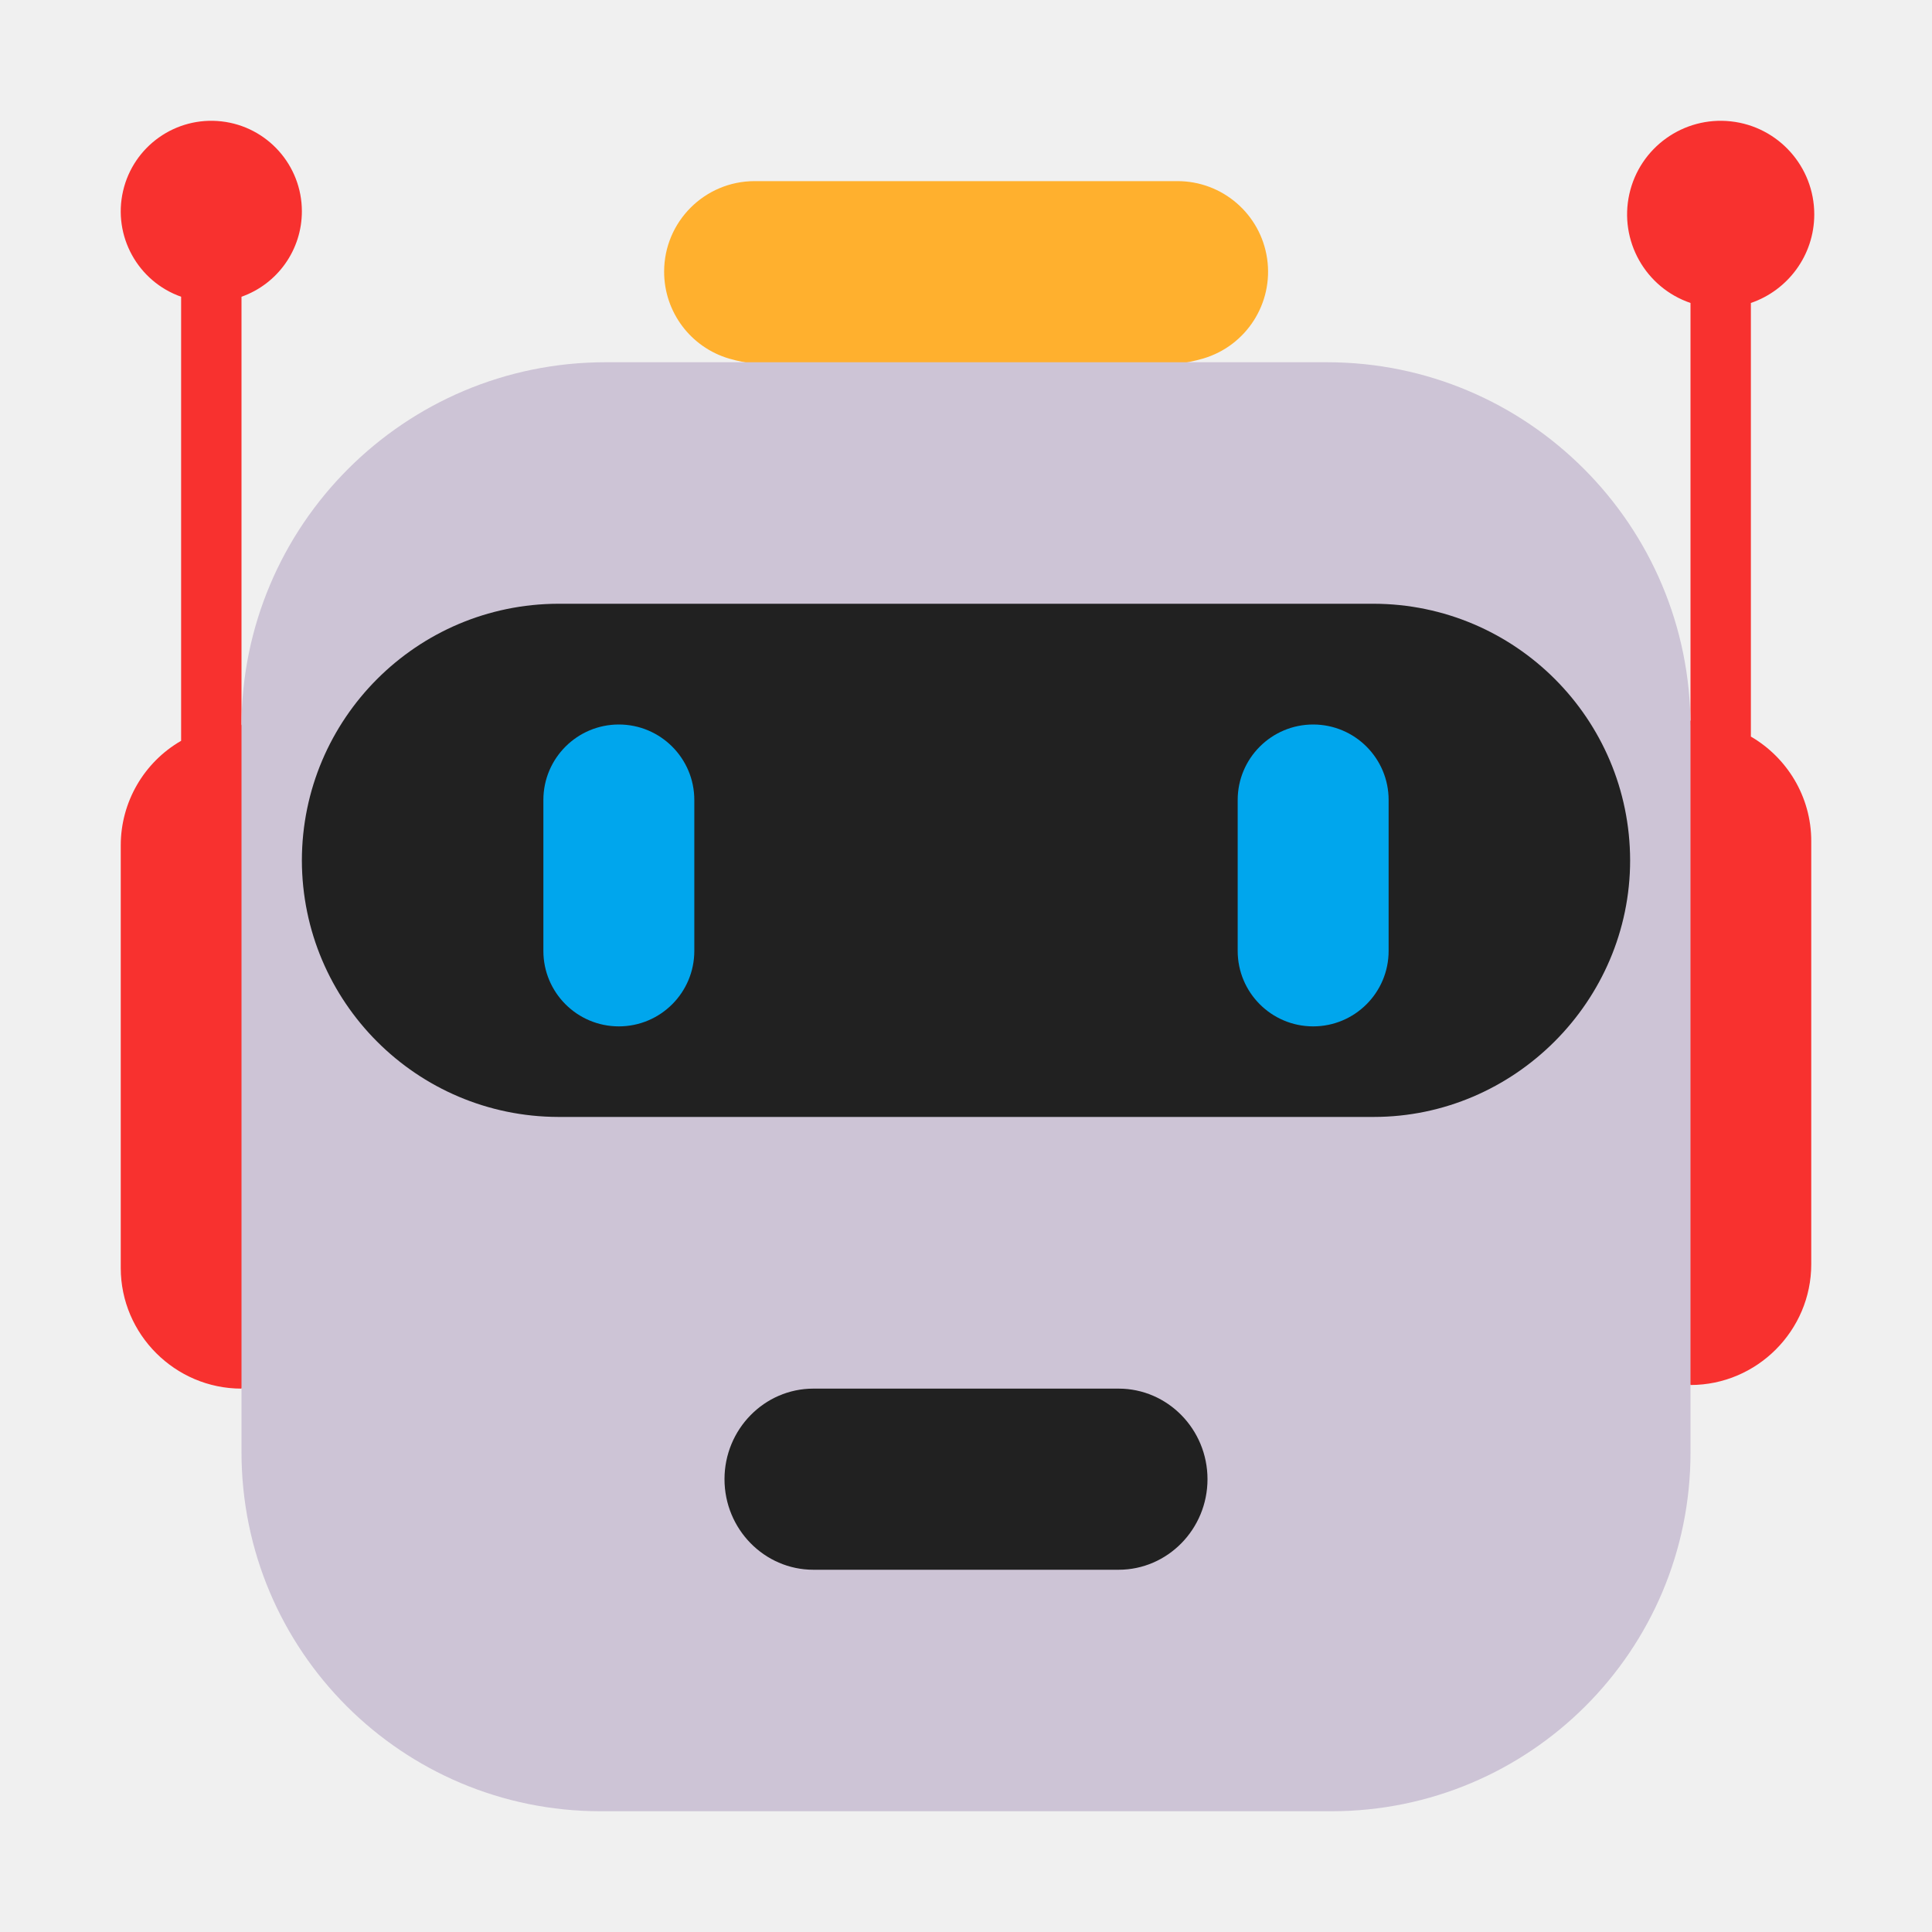
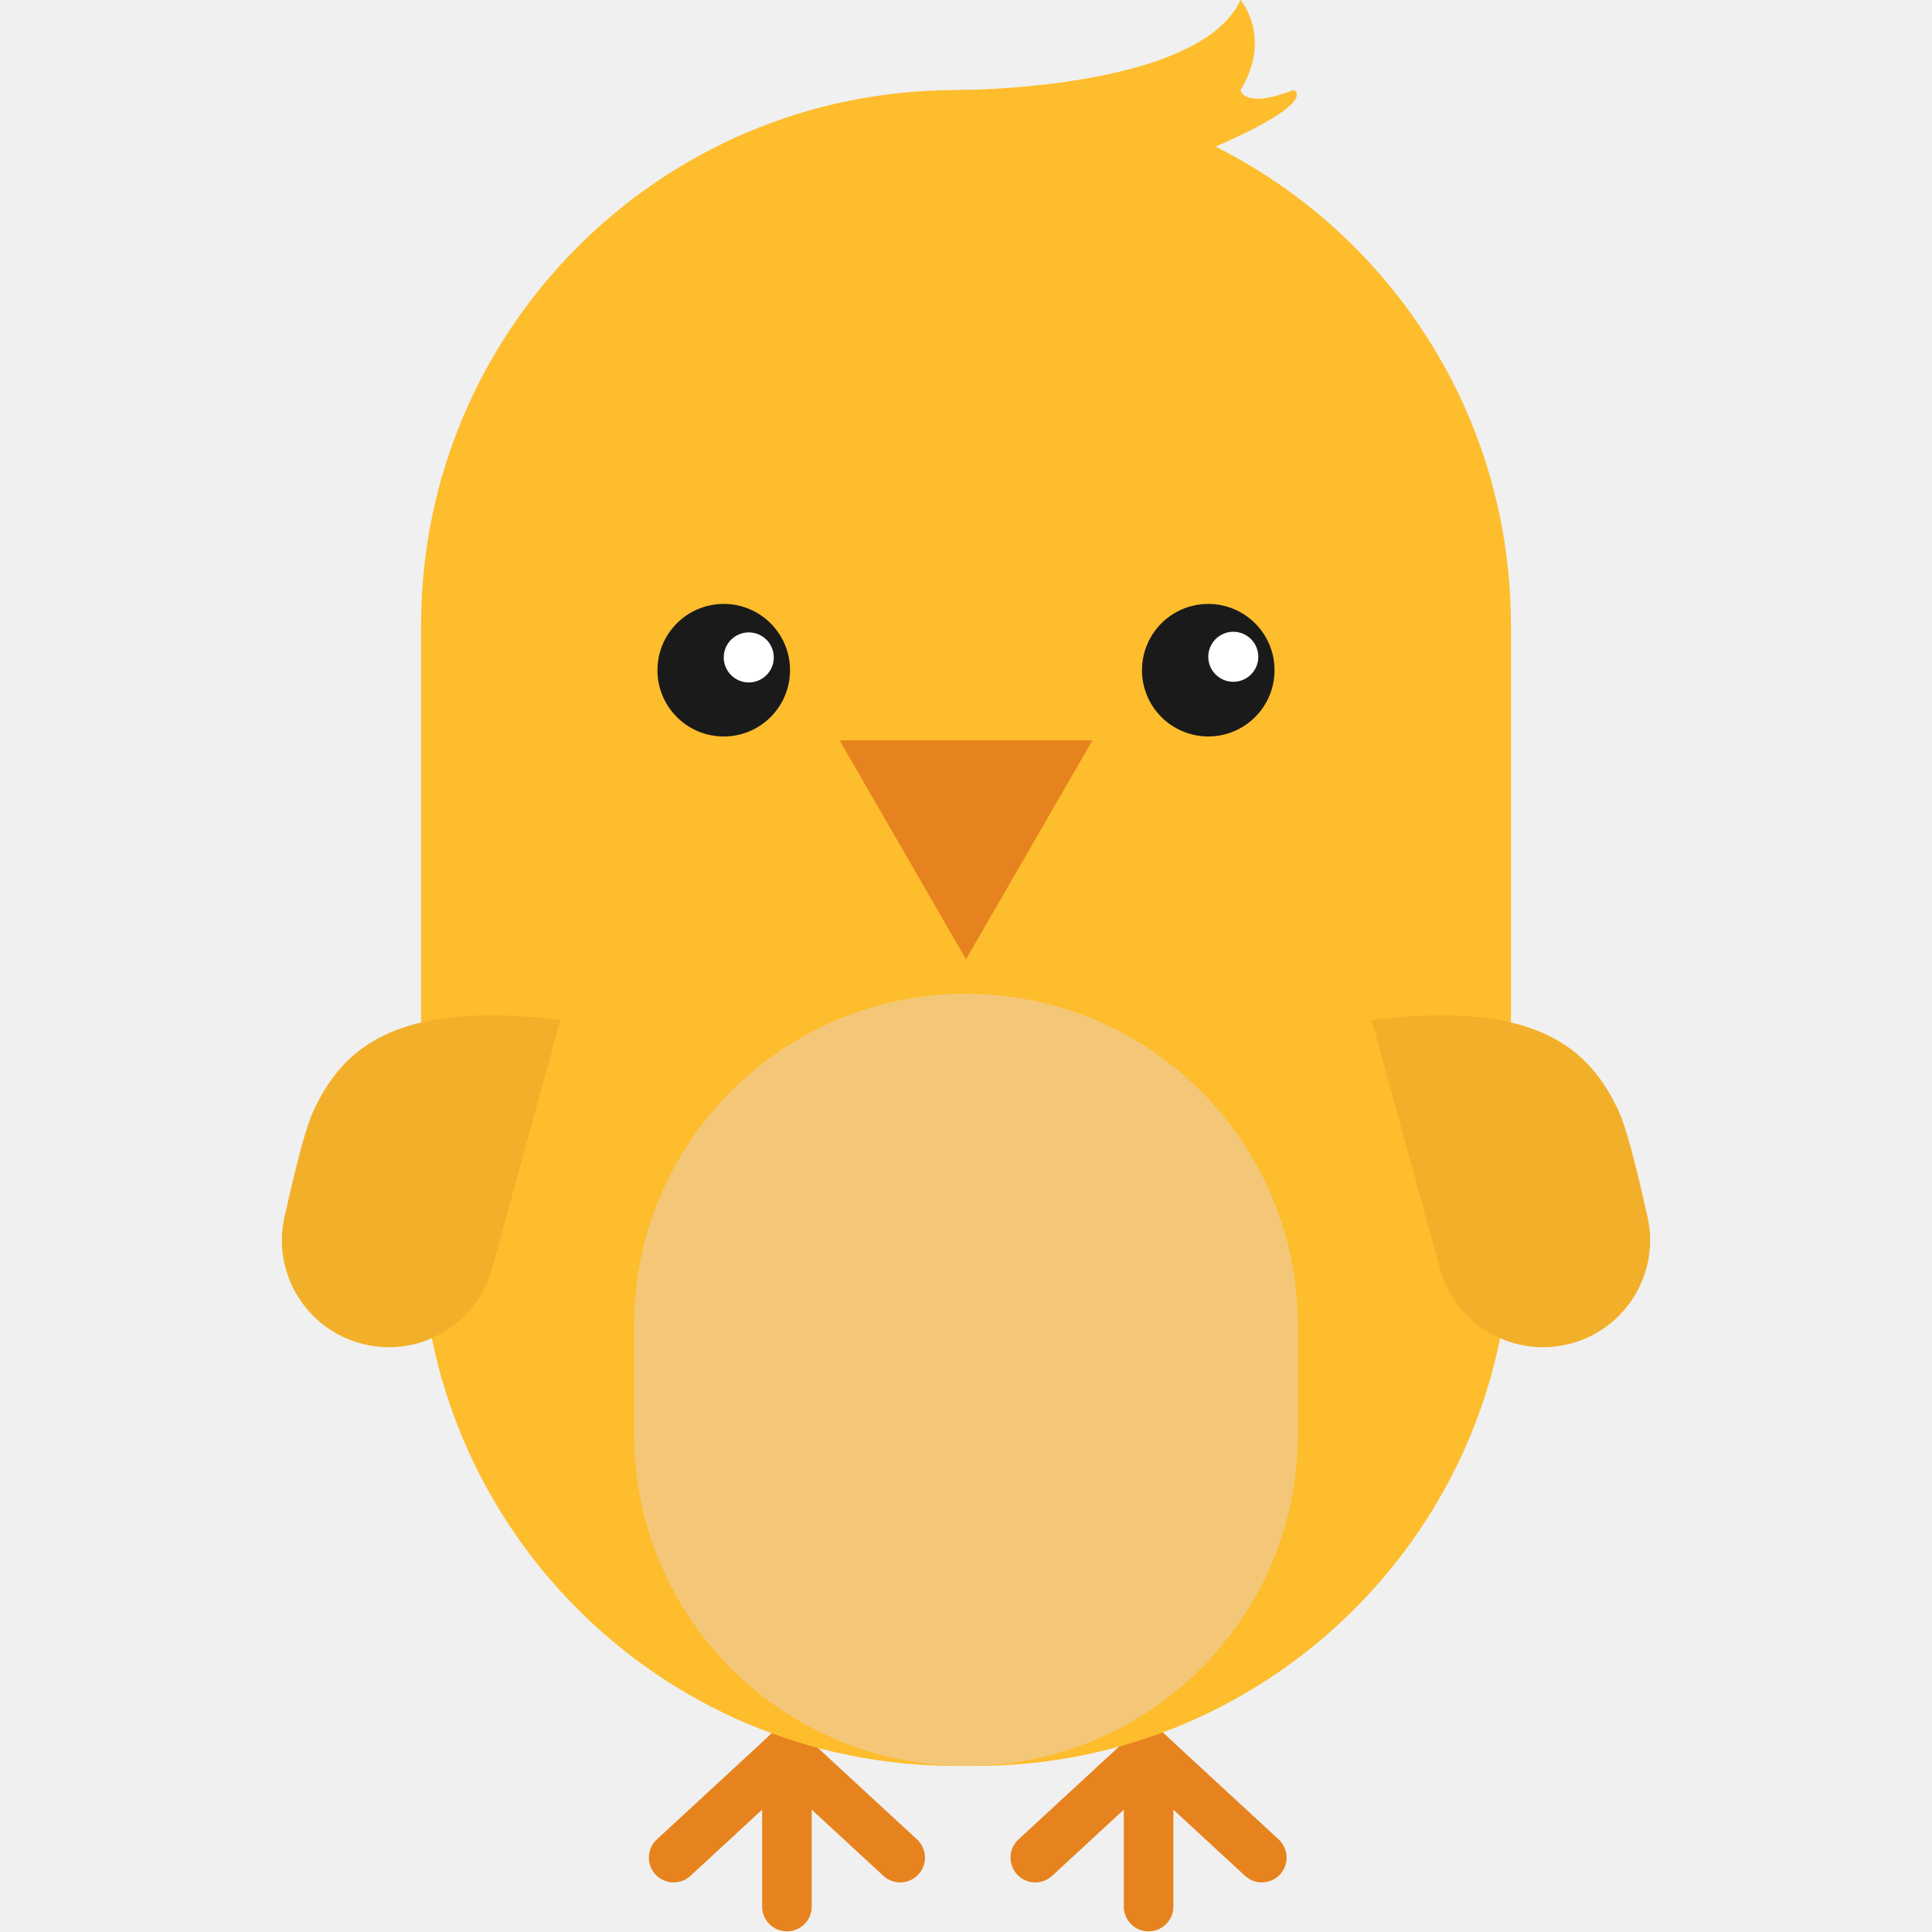
- <svg xmlns="http://www.w3.org/2000/svg" width="32" height="32" viewBox="0 0 32 32">
-   <g fill="none">
-     <path fill="#F8312F" d="M5 3.5a1.5 1.5 0 0 1-1 1.415V12l2.16 5.487L4 23c-1.1 0-2-.9-2-1.998v-7.004a2 2 0 0 1 1-1.728V4.915A1.5 1.5 0 1 1 5 3.5Zm25.05.05c0 .681-.44 1.26-1.05 1.468V12.2c.597.347 1 .994 1 1.73v7.01c0 1.1-.9 2-2 2l-2.94-5.68L28 11.93V5.018a1.55 1.55 0 1 1 2.05-1.468Z" />
-     <path fill="#FFB02E" d="M11 4.5A1.5 1.5 0 0 1 12.5 3h7a1.5 1.5 0 0 1 .43 2.938c-.277.082-.57.104-.847.186l-3.053.904l-3.12-.908c-.272-.08-.56-.1-.832-.18A1.5 1.5 0 0 1 11 4.5Z" />
-     <path fill="#CDC4D6" d="M22.05 30H9.95C6.66 30 4 27.34 4 24.05V12.03C4 8.7 6.7 6 10.03 6h11.95C25.3 6 28 8.7 28 12.03v12.03c0 3.28-2.66 5.94-5.95 5.94Z" />
-     <path fill="#212121" d="M9.247 18.5h13.506c2.33 0 4.247-1.919 4.247-4.25A4.257 4.257 0 0 0 22.753 10H9.247A4.257 4.257 0 0 0 5 14.25a4.257 4.257 0 0 0 4.247 4.25Zm4.225 7.5h5.056C19.34 26 20 25.326 20 24.5s-.66-1.5-1.472-1.5h-5.056C12.66 23 12 23.674 12 24.5s.66 1.5 1.472 1.5Z" />
-     <path fill="#00A6ED" d="M10.25 12C9.56 12 9 12.56 9 13.25v2.5a1.25 1.25 0 1 0 2.5 0v-2.5c0-.69-.56-1.25-1.25-1.25Zm11.5 0c-.69 0-1.25.56-1.25 1.25v2.5a1.25 1.25 0 1 0 2.5 0v-2.5c0-.69-.56-1.25-1.25-1.25Z" />
-   </g>
+ <svg xmlns="http://www.w3.org/2000/svg" t="1678050340792" class="icon" viewBox="0 0 1024 1024" version="1.1" p-id="7270" width="32" height="32">
+   <path d="M621.912 1010.869a13.14 13.14 0 0 1-26.271 0v-81.709a13.14 13.14 0 0 1 26.271 0v81.709z" fill="#E7831E" p-id="7271" />
+   <path d="M677.714 974.932a13.131 13.131 0 1 1-17.818 19.298l-60.028-55.43a13.131 13.131 0 1 1 17.818-19.298l60.028 55.43z" fill="#E7831E" p-id="7272" />
+   <path d="M539.821 974.932a13.131 13.131 0 1 0 17.827 19.298l60.028-55.43a13.131 13.131 0 1 0-17.818-19.298l-60.037 55.43z" fill="#E7831E" p-id="7273" />
+   <path d="M430.228 1010.869a13.14 13.14 0 0 1-26.271 0v-81.709a13.131 13.131 0 1 1 26.271 0v81.709z" fill="#E7831E" p-id="7274" />
+   <path d="M486.039 974.932a13.131 13.131 0 1 1-17.827 19.298l-60.028-55.43a13.131 13.131 0 1 1 17.818-19.298l60.037 55.43z" fill="#E7831E" p-id="7275" />
+   <path d="M348.138 974.932a13.131 13.131 0 1 0 17.827 19.298l60.028-55.43a13.131 13.131 0 1 0-17.818-19.298l-60.037 55.43z" fill="#E7831E" p-id="7276" />
+   <path d="M800.818 652.453c0 156.597-126.941 283.529-283.529 283.529H506.719c-156.588 0-283.529-126.932-283.529-283.529v-321.185c0-156.597 126.941-283.529 283.529-283.529h10.57c156.588 0 283.529 126.932 283.529 283.529v321.185z" fill="#FDBD2C" p-id="7277" />
+   <path d="M506.719 47.739S635.326 48.235 657.503 0c0 0 17.065 19.67 0 47.739 0 0 1.497 10.322 28.087 0 0 0 14.779 5.387-41.351 30.019" fill="#FDBD2C" p-id="7278" />
+   <path d="M687.939 760.043c0 97.162-78.768 175.93-175.93 175.93-97.171 0-175.93-78.777-175.93-175.93v-57.379c0-97.171 78.768-175.939 175.93-175.939 97.171 0 175.93 78.777 175.93 175.939v57.379z" fill="#F4C778" p-id="7279" />
+   <path d="M727.012 540.628l36.185 131.726a56.706 56.706 0 0 0 69.722 39.667 56.706 56.706 0 0 0 39.659-69.713s-8.789-41.005-14.708-53.569c-14.841-31.534-41.581-59.213-130.857-48.111zM296.988 540.628l-36.177 131.726a56.706 56.706 0 0 1-69.713 39.667 56.715 56.715 0 0 1-39.676-69.713s8.807-41.005 14.717-53.569c14.841-31.534 41.581-59.213 130.849-48.111z" fill="#F2B02A" p-id="7280" />
+   <path d="M383.597 355.217m-35.131 0a35.131 35.131 0 1 0 70.262 0 35.131 35.131 0 1 0-70.262 0Z" fill="#1A1A1A" p-id="7281" />
+   <path d="M383.597 348.448a13.264 13.264 0 1 1 26.528 0 13.255 13.255 0 1 1-26.528 0z" fill="#FFFFFF" p-id="7282" />
+   <path d="M640.403 355.217m-35.122 0a35.122 35.122 0 1 0 70.244 0 35.122 35.122 0 1 0-70.244 0Z" fill="#1A1A1A" p-id="7283" />
+   <path d="M640.412 348.448a13.264 13.264 0 1 1 26.519 0 13.264 13.264 0 0 1-26.519 0z" fill="#FFFFFF" p-id="7284" />
+   <path d="M512 508.456l-33.501-58.026-33.501-58.026h134.012l-33.501 58.026z" fill="#E7831E" p-id="7285" />
</svg>
